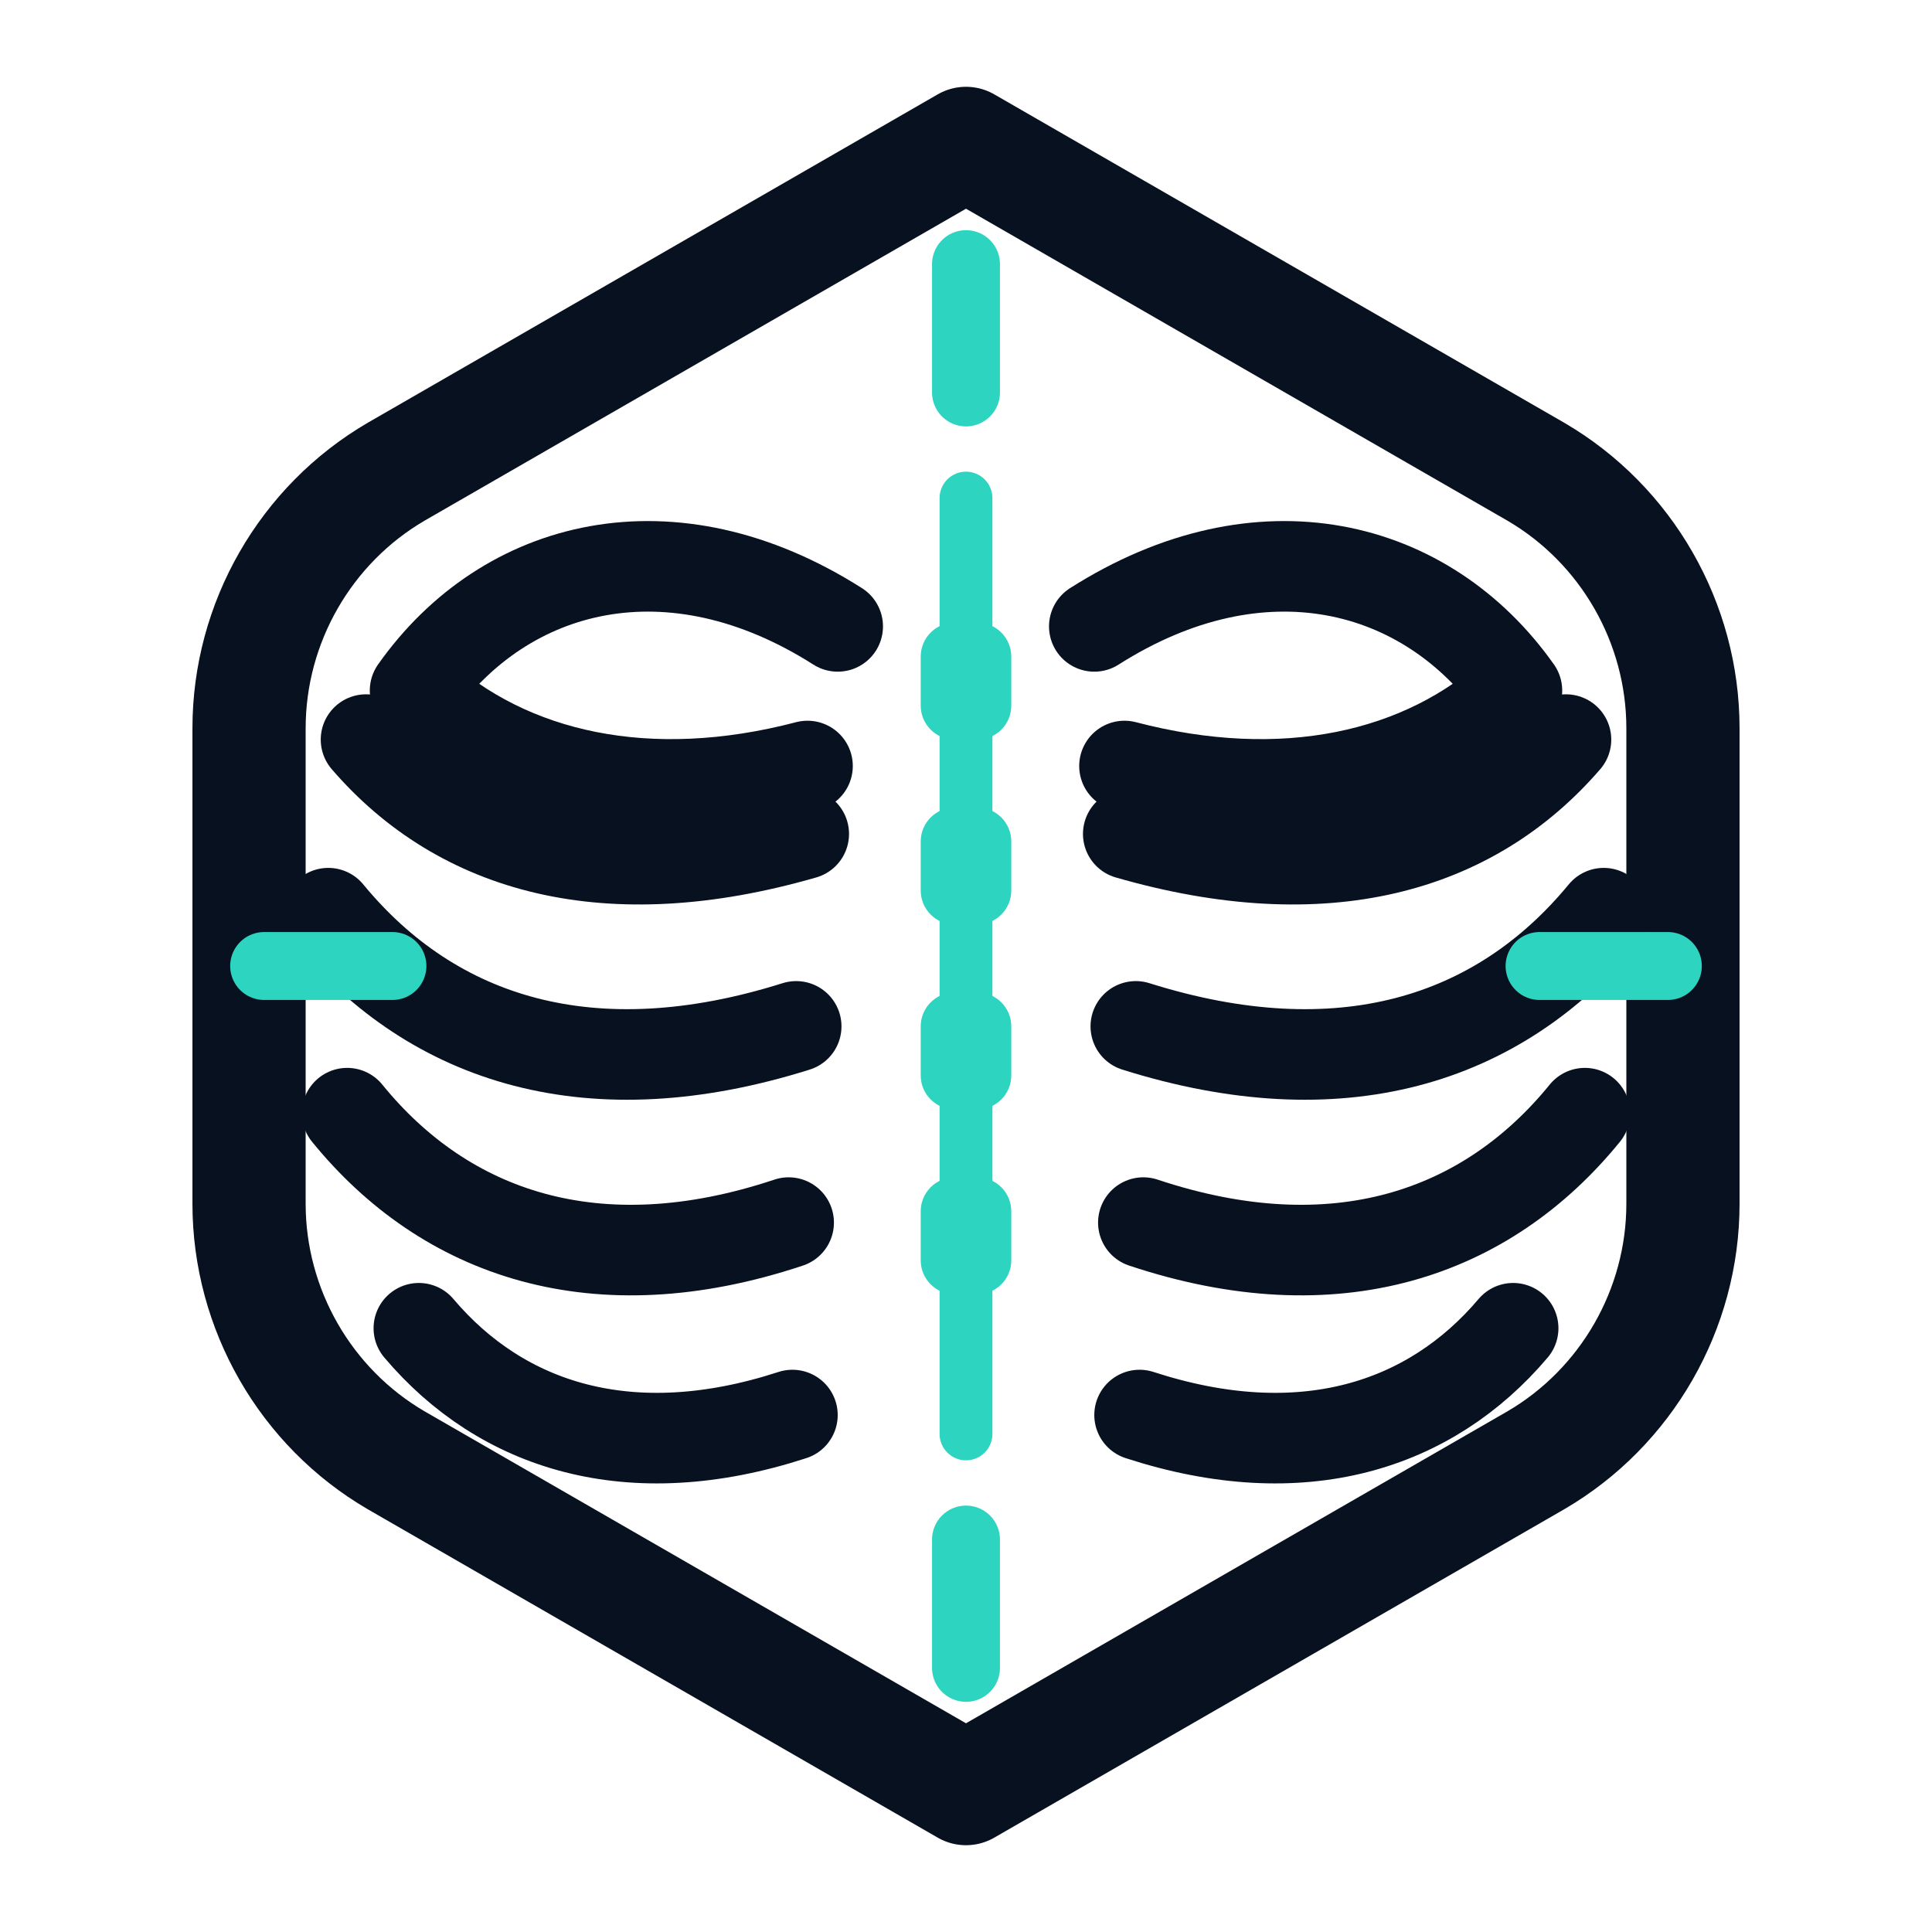
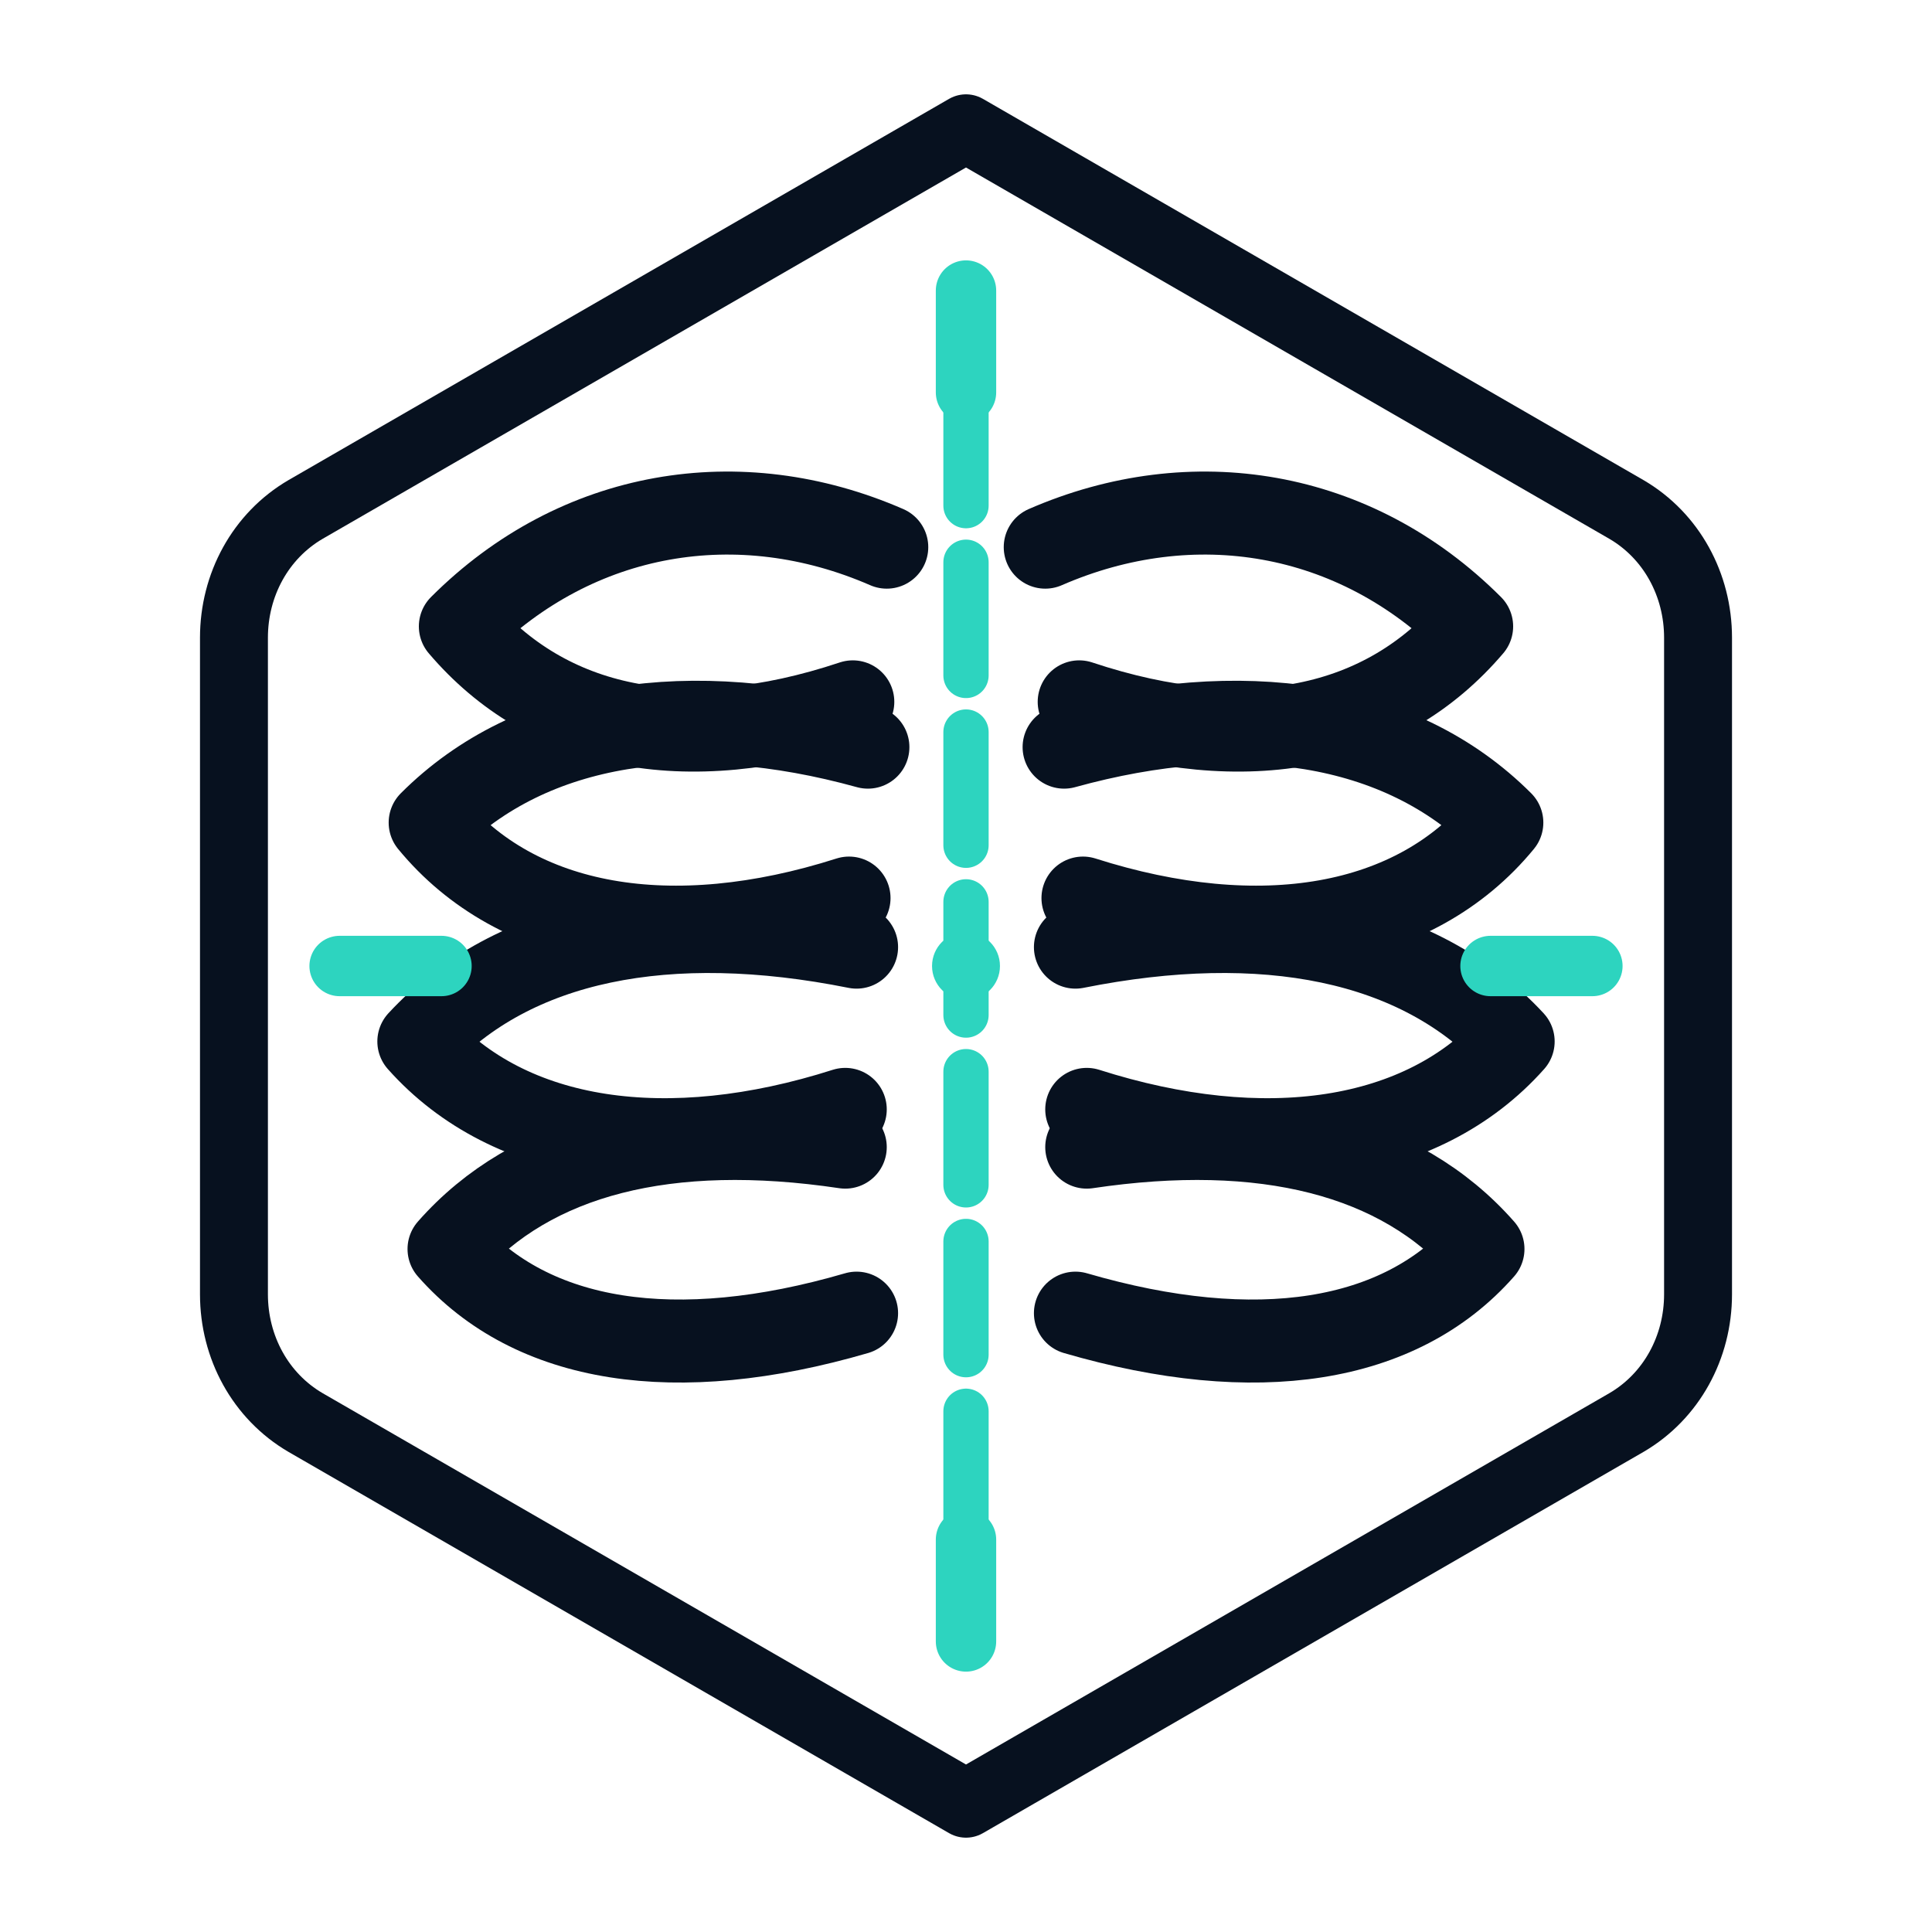
<svg xmlns="http://www.w3.org/2000/svg" viewBox="0 0 512 512" role="img" aria-labelledby="title desc">
-   <g fill="none" stroke-linecap="round" stroke-linejoin="round">
-     <path d="M256 38 407 125c24 14 39 40 39 68v126c0 28-15 54-39 68L256 474 105 387c-24-14-39-40-39-68V193c0-28 15-54 39-68Z" stroke="#07111f" stroke-width="30" />
-     <path d="M222 166c-44-28-88-17-112 17 25 23 62 31 104 20M290 166c44-28 88-17 112 17-25 23-62 31-104 20" stroke="#07111f" stroke-width="24" />
-     <path d="M213 221c-52 15-91 4-116-25M299 221c52 15 91 4 116-25" stroke="#07111f" stroke-width="24" />
-     <path d="M211 272c-54 17-96 4-124-30M301 272c54 17 96 4 124-30" stroke="#07111f" stroke-width="24" />
-     <path d="M209 324c-51 17-91 3-117-29M303 324c51 17 91 3 117-29" stroke="#07111f" stroke-width="24" />
-     <path d="M210 375c-43 14-77 3-99-23M302 375c43 14 77 3 99-23" stroke="#07111f" stroke-width="24" />
-     <path d="M256 132v248" stroke="#2dd4bf" stroke-width="14" />
-     <path d="M256 104V70M256 442v-34M104 256H70M442 256h-34" stroke="#2dd4bf" stroke-width="18" />
+   <g fill="none" stroke="#07111f" stroke-linecap="round" stroke-linejoin="round">
+     <path d="M256 34 431 135c12 7 19 20 19 34v174c0 14-7 27-19 34L256 478 81 377c-12-7-19-20-19-34V169c0-14 7-27 19-34Z" stroke-width="18" />
+     <path d="M235 145c-39-17-82-10-113 21 23 27 59 35 104 20M277 145c39-17 82-10 113 21-23 27-59 35-104 20" stroke-width="22" />
+     <path d="M230 198c-47-13-89-7-116 20 23 28 64 35 111 20M282 198c47-13 89-7 116 20-23 28-64 35-111 20" stroke-width="22" />
+     <path d="M227 251c-50-10-91-2-116 25 24 27 66 33 113 18M285 251c50-10 91-2 116 25-24 27-66 33-113 18" stroke-width="22" />
+     <path d="M224 304c-47-7-83 2-105 27 22 25 60 31 108 17M288 304c47-7 83 2 105 27-22 25-60 31-108 17" stroke-width="22" />
+     <path d="M256 104v304" stroke="#2dd4bf" stroke-width="12" stroke-dasharray="30 15" />
+     <path d="M256 77v27M256 408v27M90 256h27M422 256h-27" stroke="#2dd4bf" stroke-width="16" />
  </g>
-   <g fill="#2dd4bf">
-     <rect x="244" y="165" width="24" height="31" rx="9" />
-     <rect x="244" y="214" width="24" height="31" rx="9" />
-     <rect x="244" y="263" width="24" height="31" rx="9" />
-     <rect x="244" y="312" width="24" height="31" rx="9" />
-   </g>
+   <circle cx="256" cy="256" r="9" fill="#2dd4bf" />
</svg>
